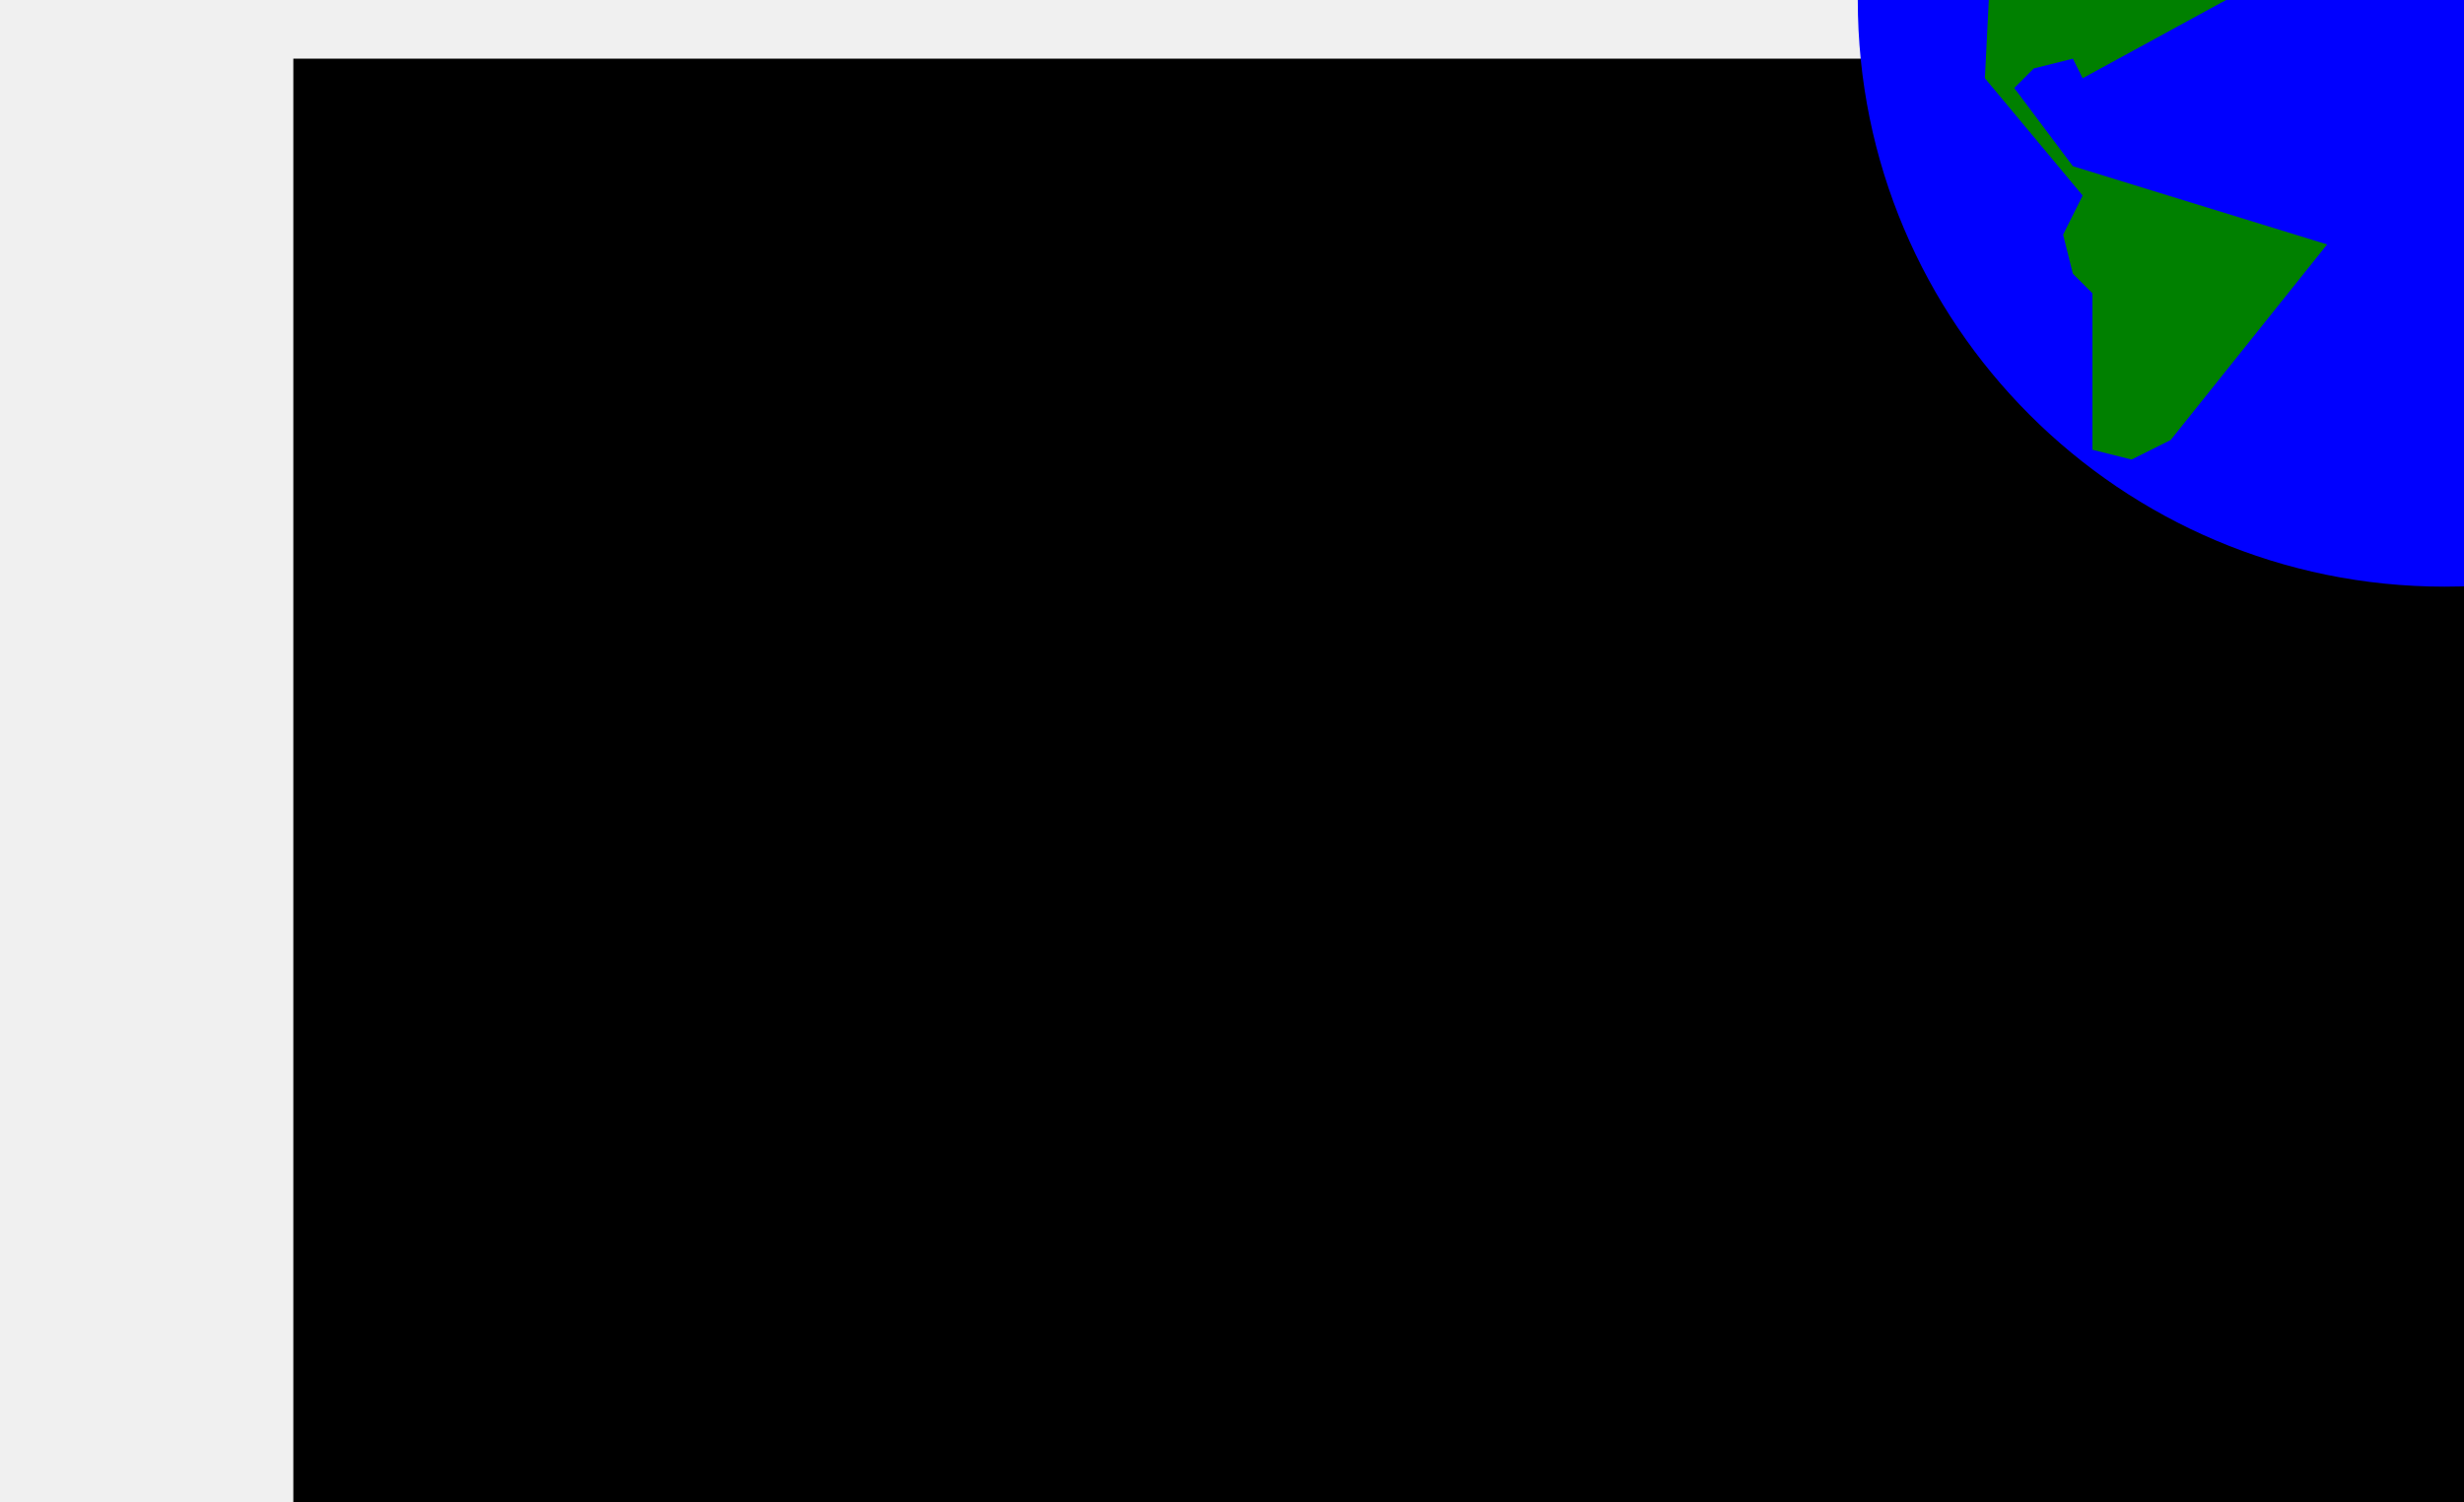
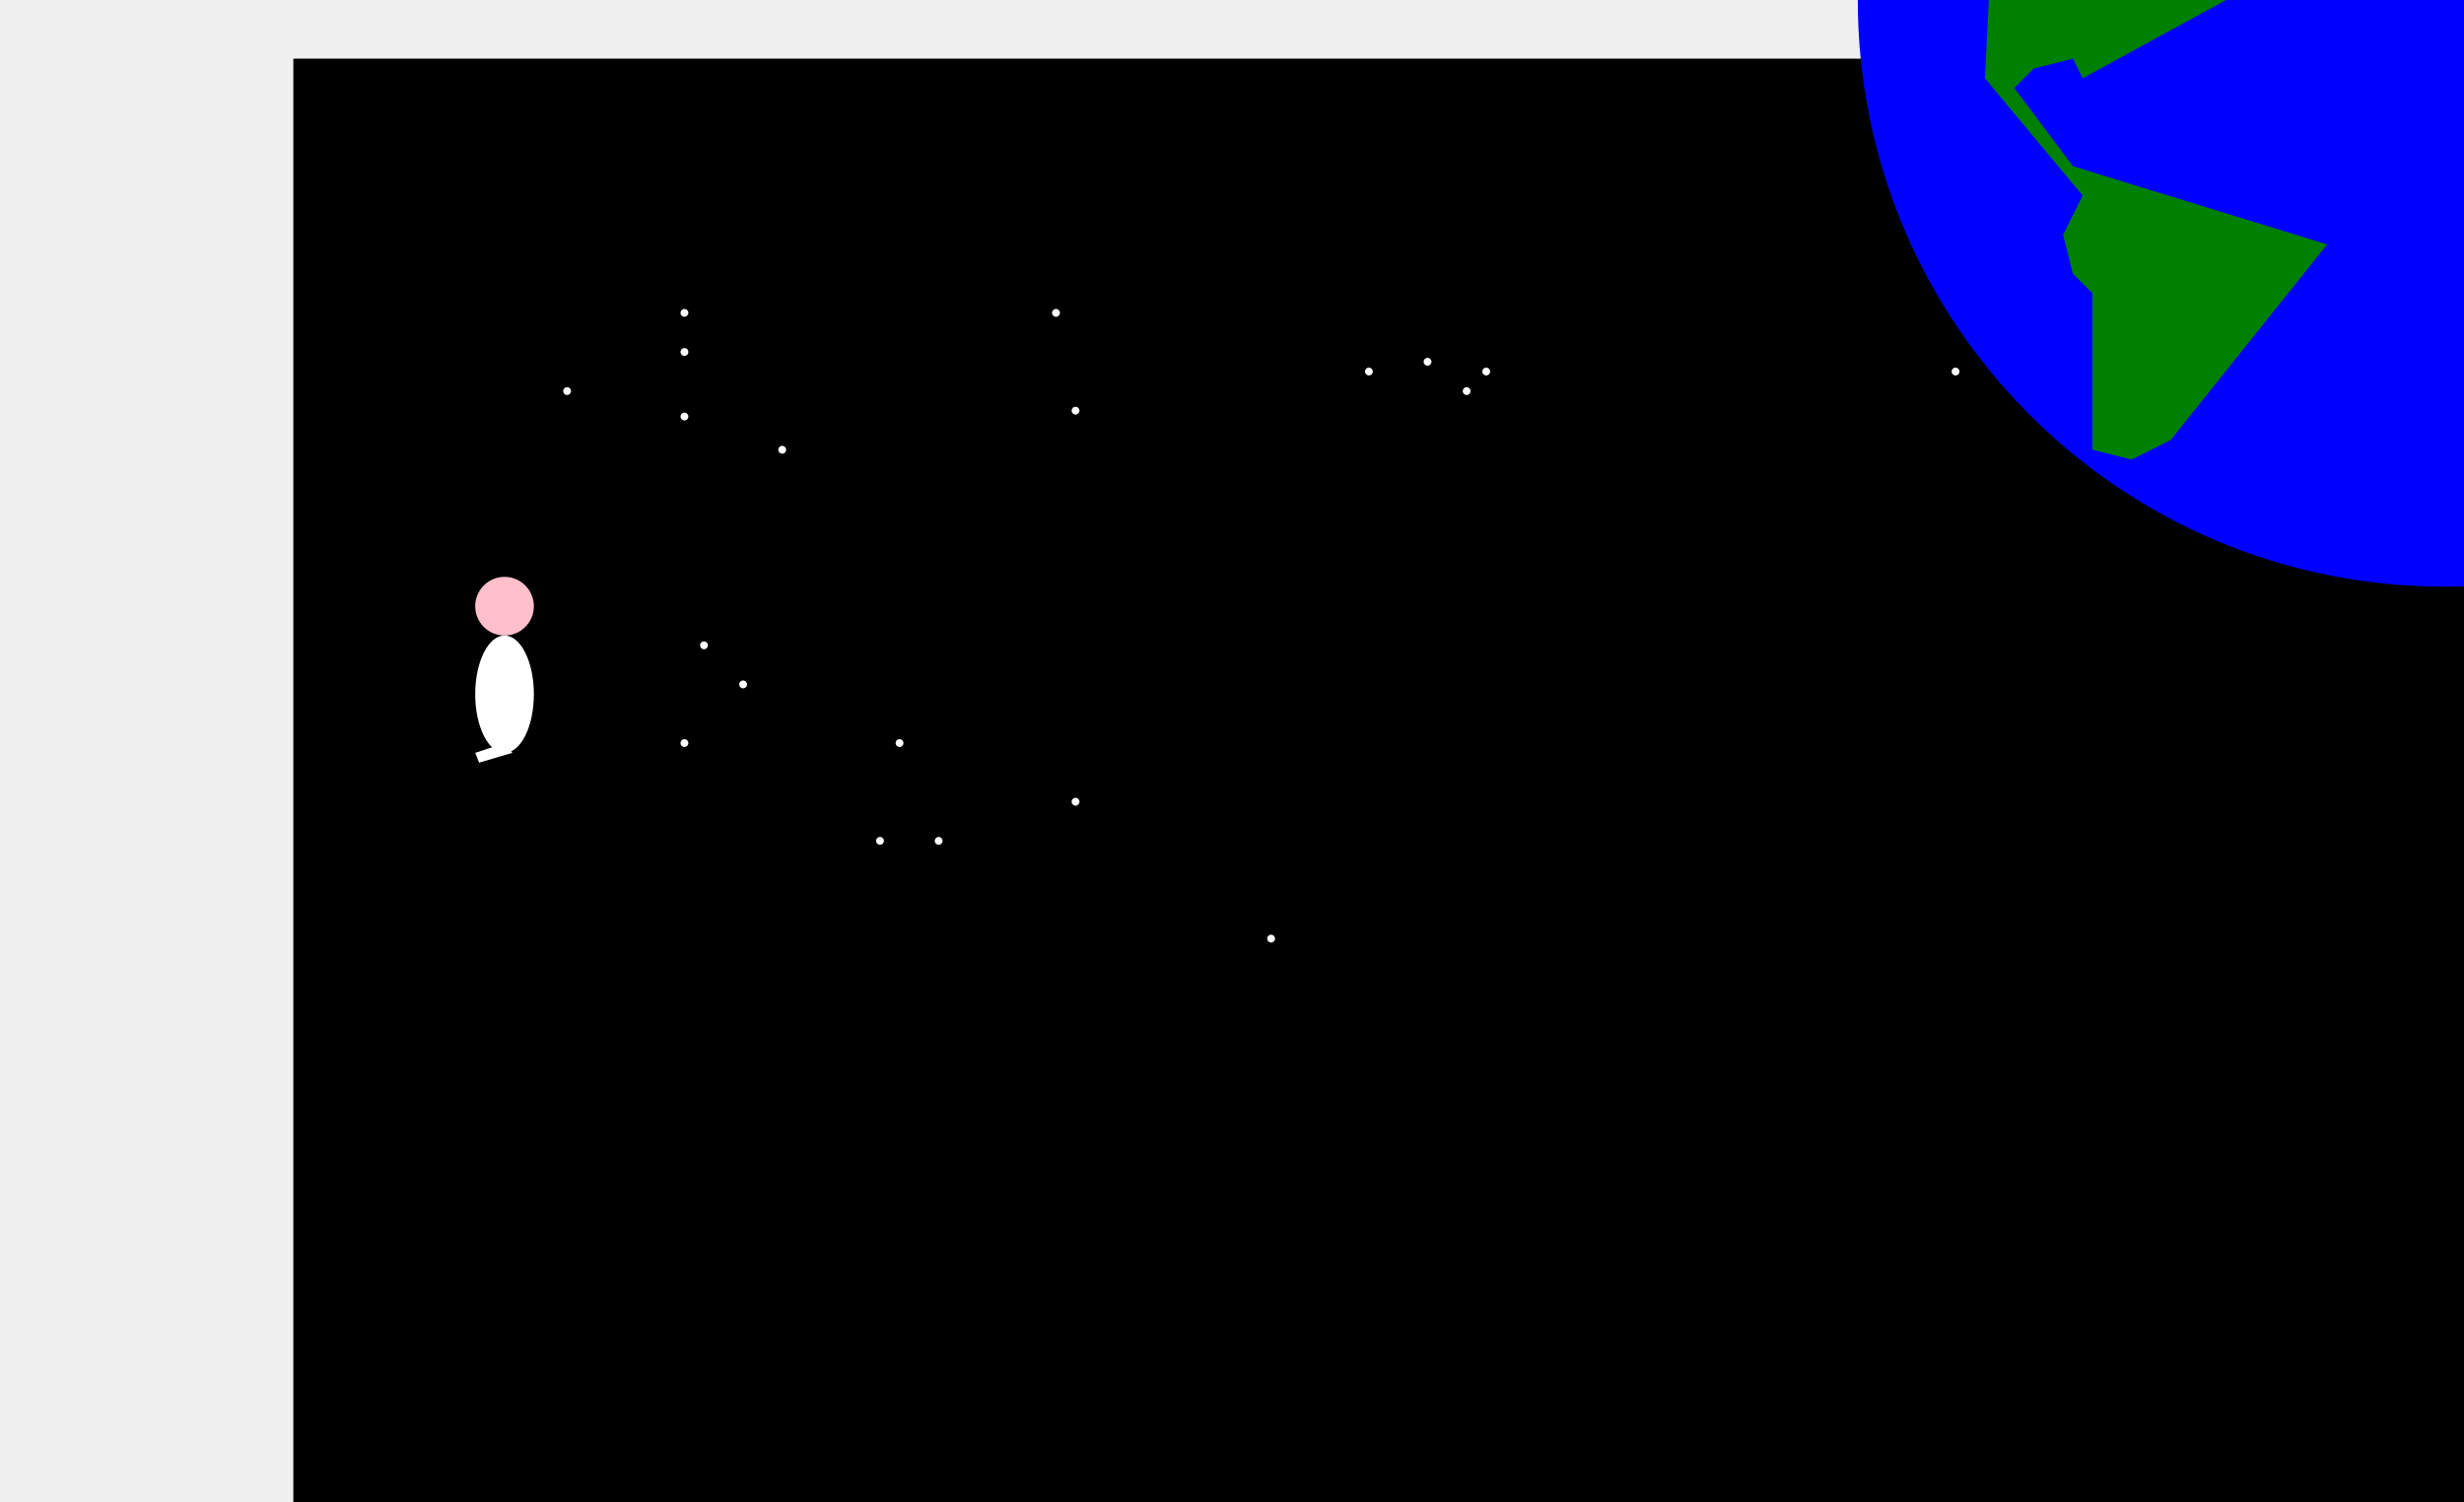
- <svg xmlns="http://www.w3.org/2000/svg" width="1260" height="768" viewBox="-150 -30 1260 768">
+ <svg xmlns="http://www.w3.org/2000/svg" xmlns:xlink="http://www.w3.org/1999/xlink" width="1260" height="768" viewBox="-150 -30 1260 768">
  <rect x="0" y="0" width="1260" height="768" style="fill:black; stroke:none" />
  <g id="earth">
    <circle cx="1100" cy="-30" r="300" style="fill:blue" />
    <path id="Amerique" d="M930,-200 l-10,50 l-20,30 l-30,30 l-5,100 l50,60 l-10,20 l5,20 l10,10 l0,80 l20,5 l20,-10     l80,-100 l-130,-40 l-30,-40 l10,-10 l20,-5 l5,10 l110,-60 l-20,-40 Z" style="fill:green" />
  </g>
+   <defs>
+     <g id="star">
+       <circle cx="100" cy="100" r="2" style="fill:white;stroke:none">
+         <animate attributeName="r" values="2;4;2" begin="0s" dur="1s" repeatCount="indefinite" />
+       </circle>
+     </g>
+     <g id="guyhead">
+       <circle id="head" cx="108" r="15" cy="280" style="fill:pink" />
+     </g>
+     <g id="guybody">
+       <ellipse id="body" cx="108" cy="325" rx="15" ry="30" style="fill:white" />
+     </g>
+     <g id="guylegs">
+       <polygon id="leftleg1" fill="rgb(255,255,255)" points="108,350 112,355 95,360 93,355" />
+     </g>
+   </defs>
+   <use xlink:href="#star" transform="translate(200,300)" />
+   <use xlink:href="#star" transform="translate(150,100)" />
+   <use xlink:href="#star" transform="translate(110,200)" />
+   <use xlink:href="#star" transform="translate(130,220)" />
+   <use xlink:href="#star" transform="translate(100,250)" />
+   <use xlink:href="#star" transform="translate(300,280)" />
+   <use xlink:href="#star" transform="translate(210,250)" />
+   <use xlink:href="#star" transform="translate(230,300)" />
+   <use xlink:href="#star" transform="translate(400,350)" />
+   <use xlink:href="#star" transform="translate(100,50)" />
+   <use xlink:href="#star" transform="translate(100,30)" />
+   <use xlink:href="#star" transform="translate(100,83)" />
+   <use xlink:href="#star" transform="translate(40,70)" />
+   <use xlink:href="#star" transform="translate(450,60)" />
+   <use xlink:href="#star" transform="translate(500,70)" />
+   <use xlink:href="#star" transform="translate(480,55)" />
+   <use xlink:href="#star" transform="translate(510,60)" />
+   <use xlink:href="#star" transform="translate(300,80)" />
+   <use xlink:href="#star" transform="translate(750,60)" />
+   <use xlink:href="#star" transform="translate(290,30)" />
+   <use xlink:href="#guyhead" />
+   <use xlink:href="#guybody" />
+   <use xlink:href="#guylegs" />
</svg>
